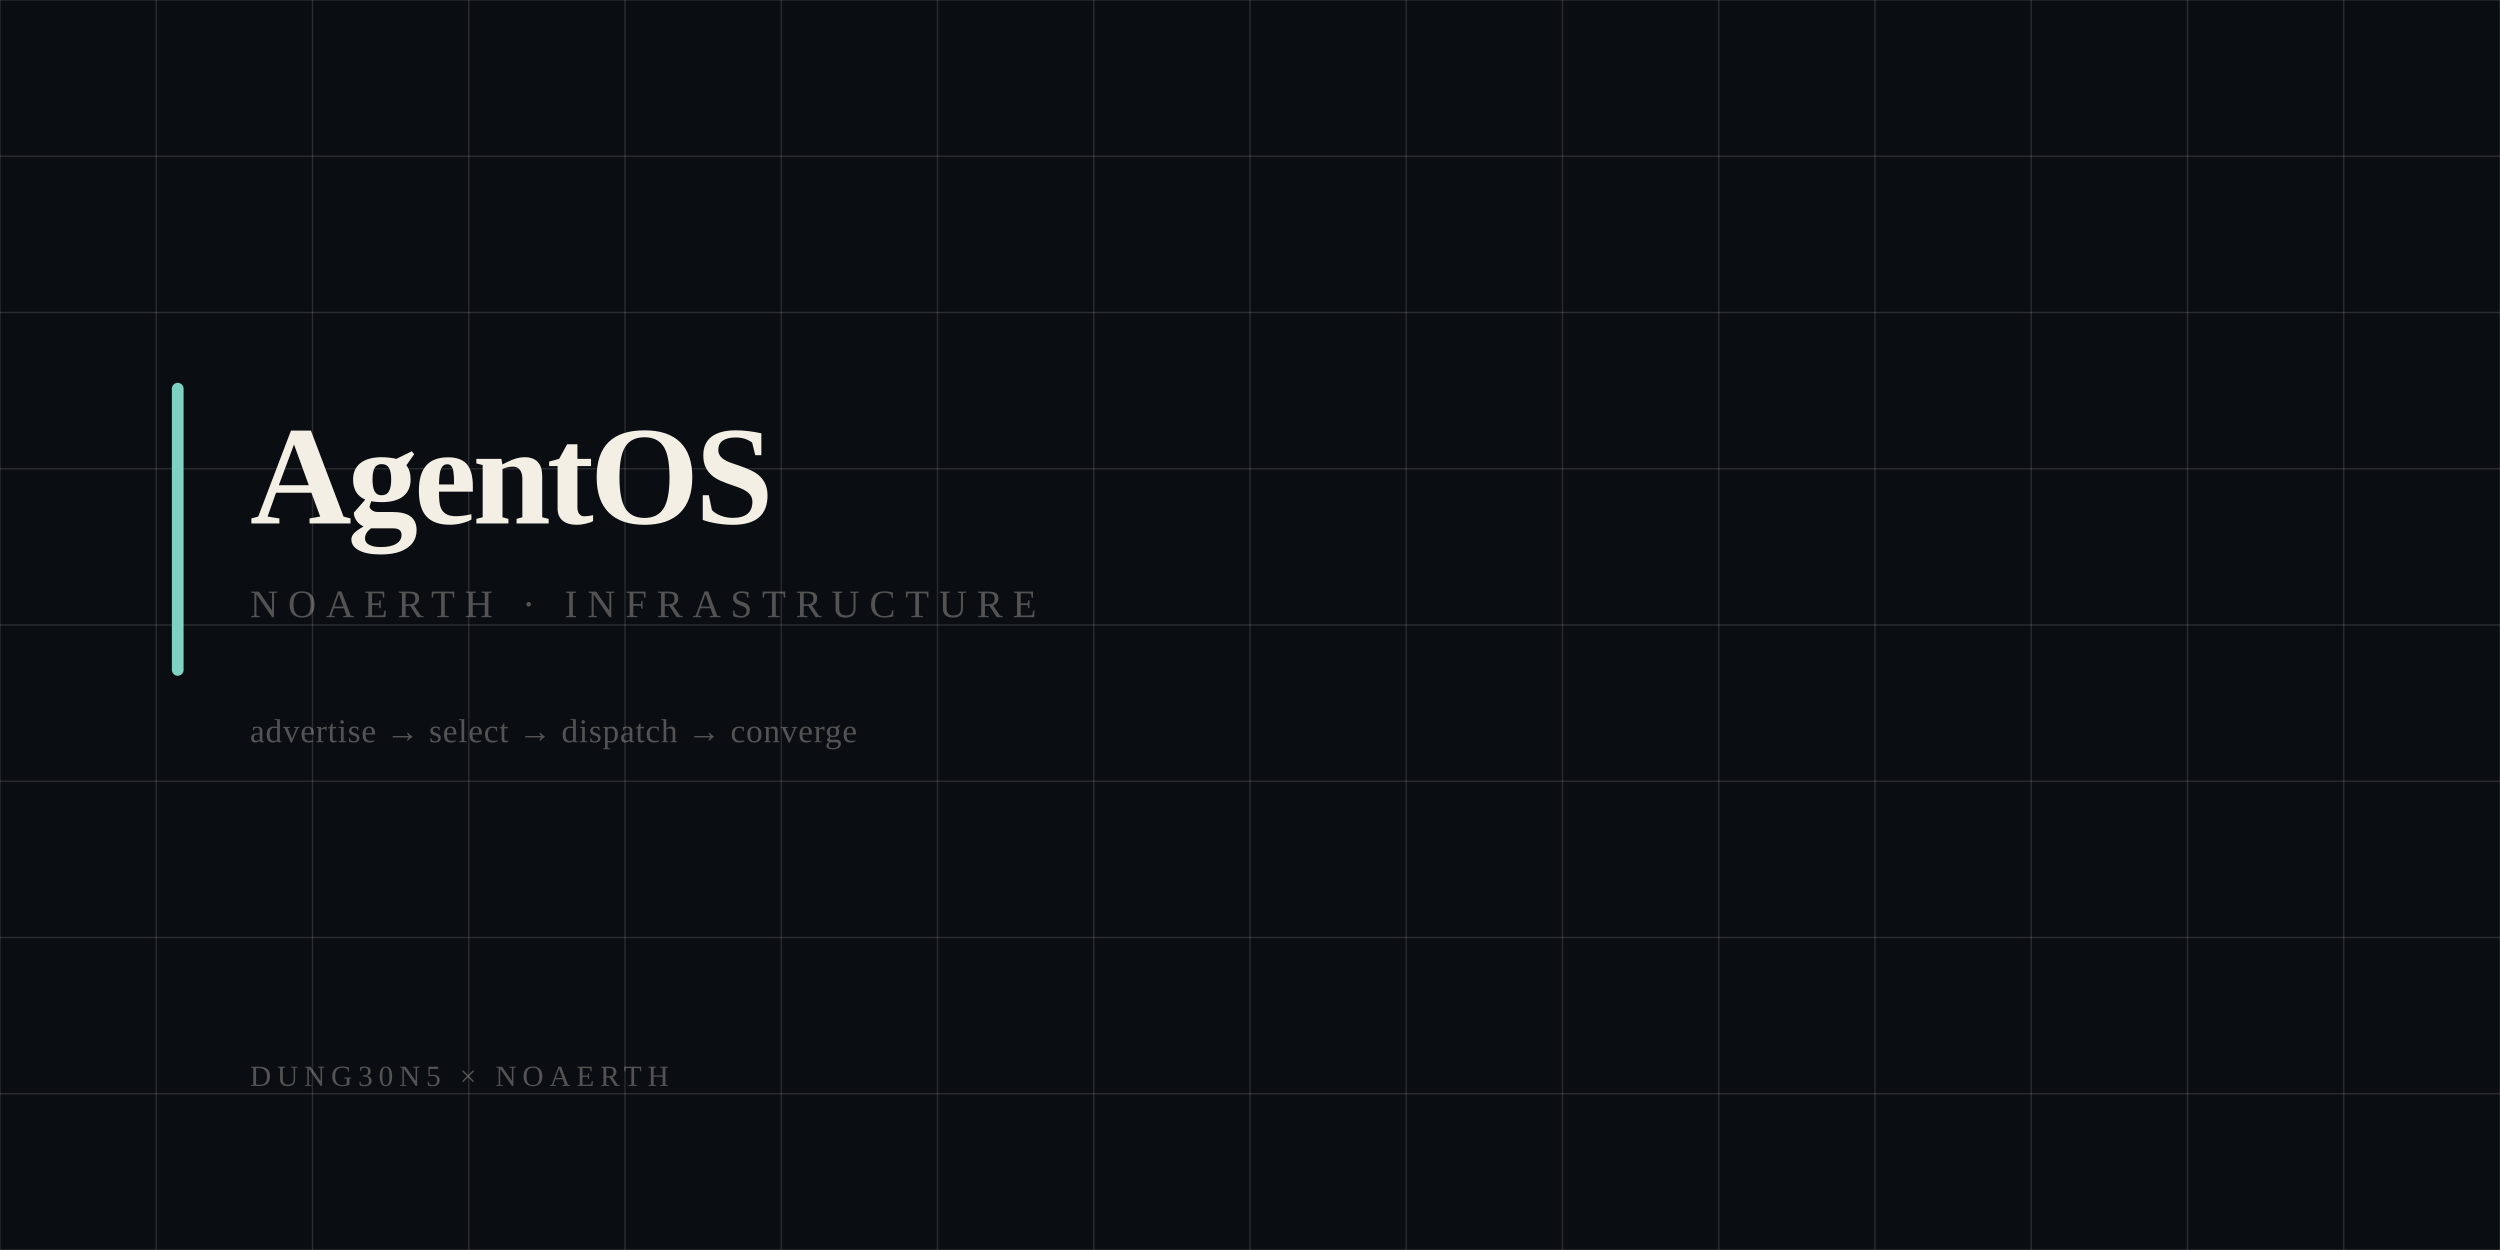
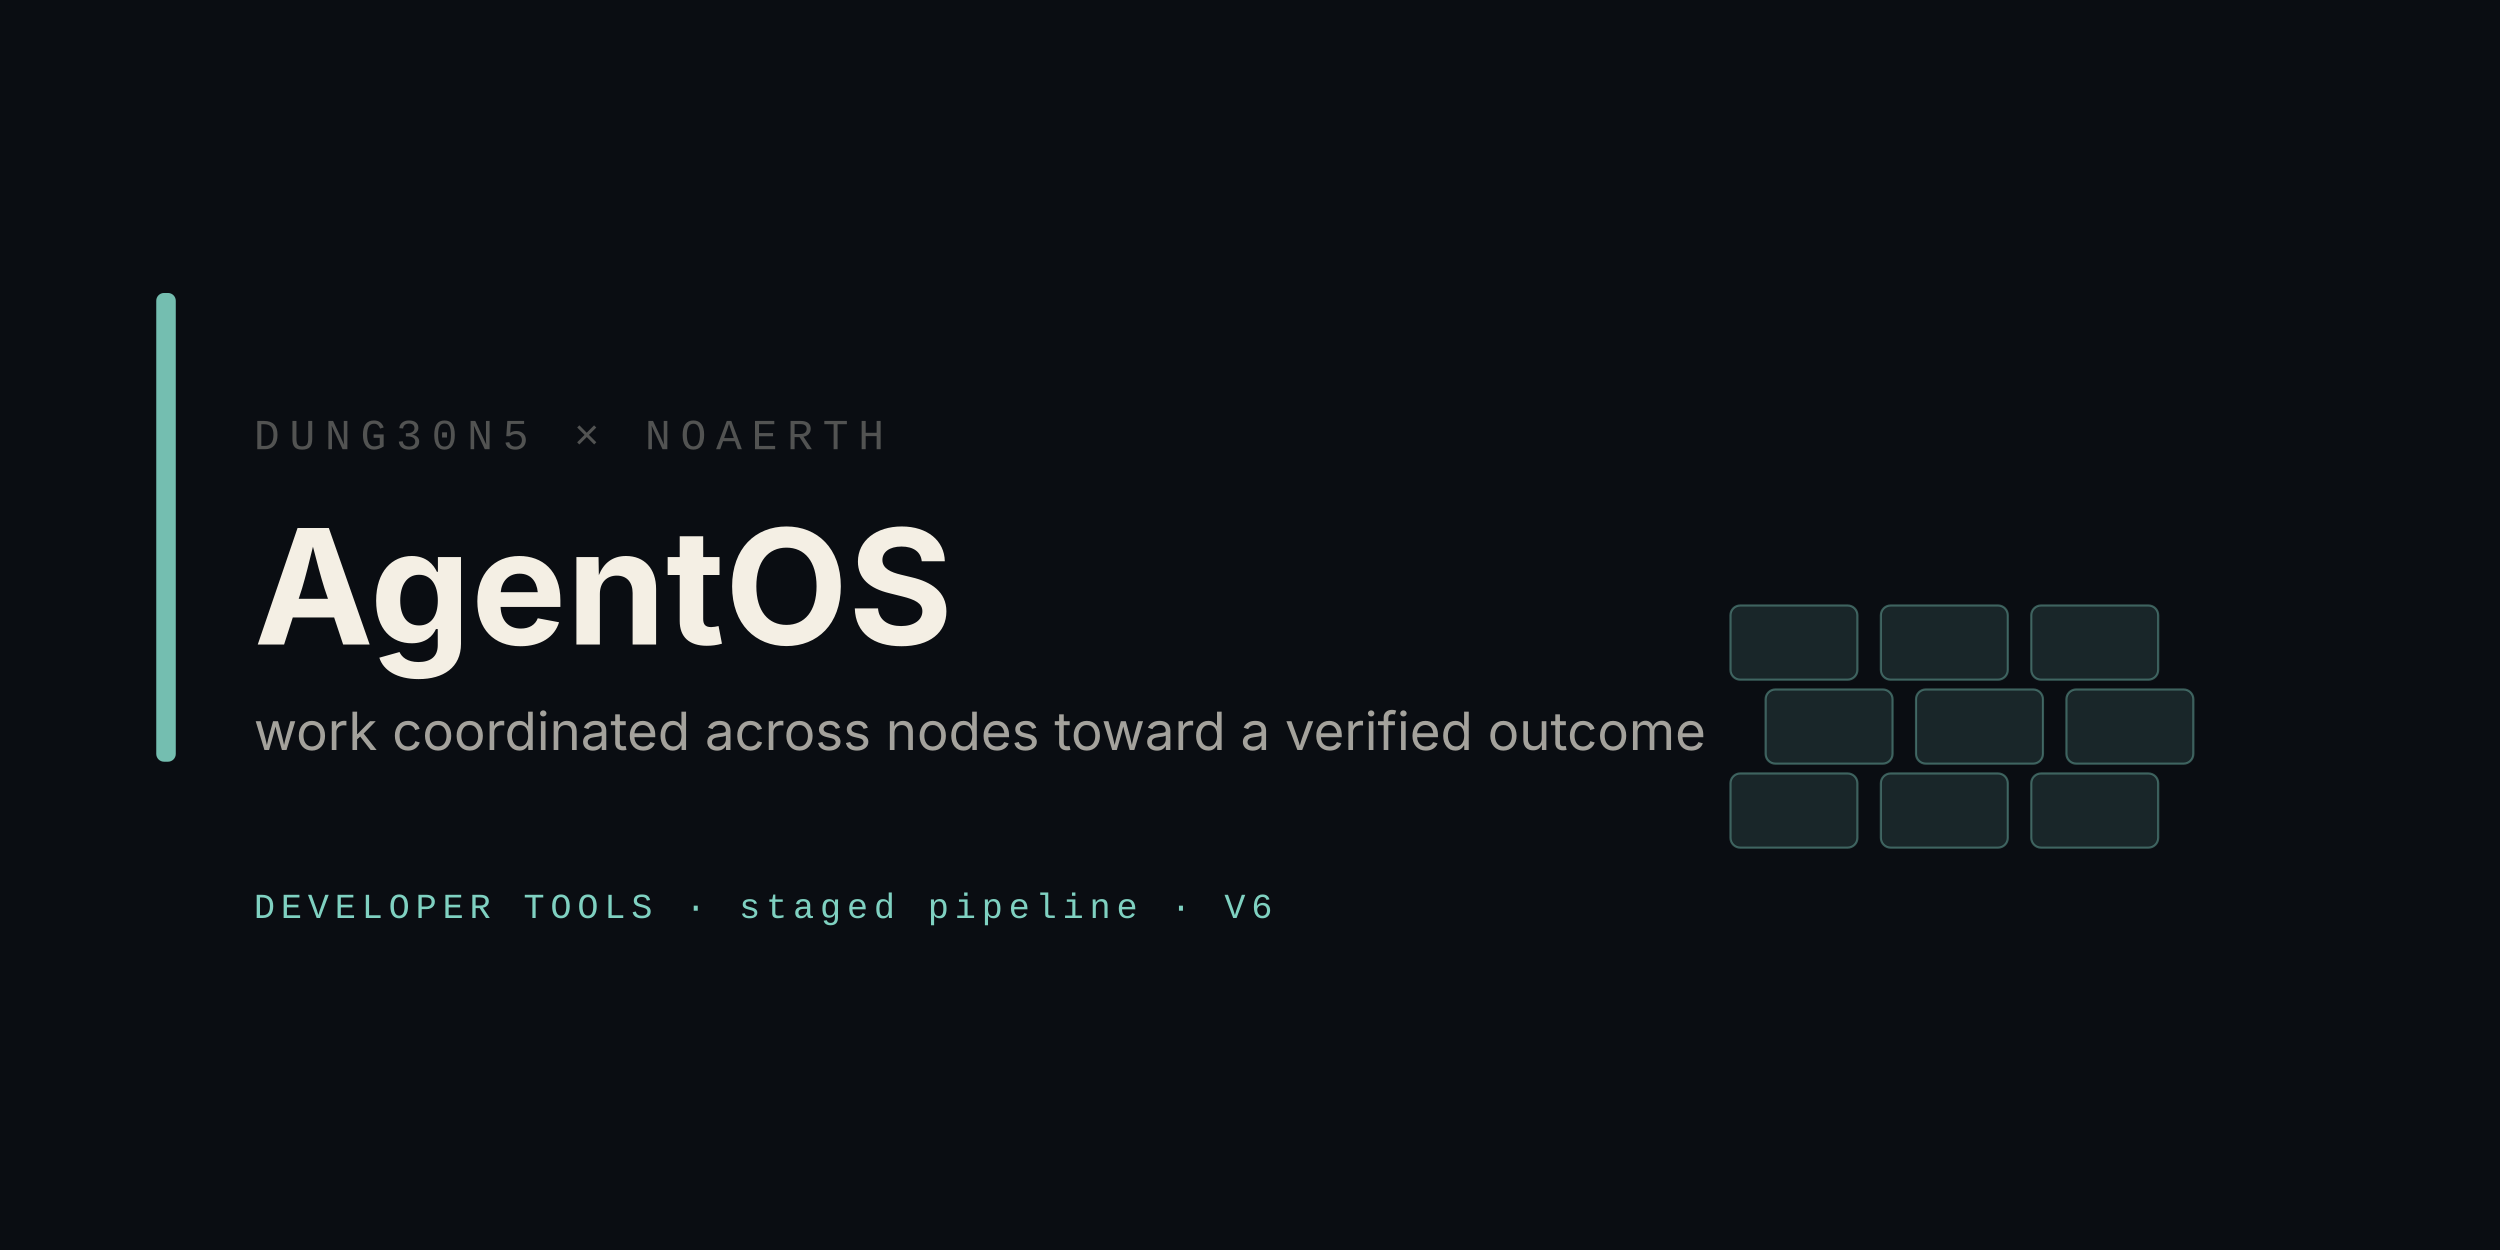
- <svg xmlns="http://www.w3.org/2000/svg" viewBox="0 0 1280 640" width="1280" height="640" role="img" aria-label="AgentOS — NOAERTH project card.">
+ <svg xmlns="http://www.w3.org/2000/svg" viewBox="0 0 1280 640" width="1280" height="640" role="img" aria-label="AgentOS project card">
  <rect width="1280" height="640" fill="#0a0d12" />
-   <line x1="0" y1="0" x2="0" y2="640" stroke="#f4efe424" stroke-width="0.7" />
-   <line x1="80" y1="0" x2="80" y2="640" stroke="#f4efe424" stroke-width="0.7" />
-   <line x1="160" y1="0" x2="160" y2="640" stroke="#f4efe424" stroke-width="0.7" />
-   <line x1="240" y1="0" x2="240" y2="640" stroke="#f4efe424" stroke-width="0.7" />
-   <line x1="320" y1="0" x2="320" y2="640" stroke="#f4efe424" stroke-width="0.7" />
-   <line x1="400" y1="0" x2="400" y2="640" stroke="#f4efe424" stroke-width="0.7" />
-   <line x1="480" y1="0" x2="480" y2="640" stroke="#f4efe424" stroke-width="0.7" />
-   <line x1="560" y1="0" x2="560" y2="640" stroke="#f4efe424" stroke-width="0.7" />
-   <line x1="640" y1="0" x2="640" y2="640" stroke="#f4efe424" stroke-width="0.7" />
-   <line x1="720" y1="0" x2="720" y2="640" stroke="#f4efe424" stroke-width="0.7" />
-   <line x1="800" y1="0" x2="800" y2="640" stroke="#f4efe424" stroke-width="0.7" />
-   <line x1="880" y1="0" x2="880" y2="640" stroke="#f4efe424" stroke-width="0.7" />
-   <line x1="960" y1="0" x2="960" y2="640" stroke="#f4efe424" stroke-width="0.7" />
-   <line x1="1040" y1="0" x2="1040" y2="640" stroke="#f4efe424" stroke-width="0.7" />
-   <line x1="1120" y1="0" x2="1120" y2="640" stroke="#f4efe424" stroke-width="0.7" />
-   <line x1="1200" y1="0" x2="1200" y2="640" stroke="#f4efe424" stroke-width="0.7" />
-   <line x1="1280" y1="0" x2="1280" y2="640" stroke="#f4efe424" stroke-width="0.7" />
-   <line x1="0" y1="0" x2="1280" y2="0" stroke="#f4efe424" stroke-width="0.7" />
-   <line x1="0" y1="80" x2="1280" y2="80" stroke="#f4efe424" stroke-width="0.7" />
-   <line x1="0" y1="160" x2="1280" y2="160" stroke="#f4efe424" stroke-width="0.7" />
-   <line x1="0" y1="240" x2="1280" y2="240" stroke="#f4efe424" stroke-width="0.7" />
-   <line x1="0" y1="320" x2="1280" y2="320" stroke="#f4efe424" stroke-width="0.7" />
-   <line x1="0" y1="400" x2="1280" y2="400" stroke="#f4efe424" stroke-width="0.7" />
-   <line x1="0" y1="480" x2="1280" y2="480" stroke="#f4efe424" stroke-width="0.7" />
-   <line x1="0" y1="560" x2="1280" y2="560" stroke="#f4efe424" stroke-width="0.7" />
-   <line x1="0" y1="640" x2="1280" y2="640" stroke="#f4efe424" stroke-width="0.7" />
-   <rect x="88" y="196" width="6" height="150" rx="3" fill="#7fd1c1" />
-   <text x="128" y="268" fill="#f4efe4" font-size="72" font-weight="680" letter-spacing="-2">AgentOS</text>
-   <text x="128" y="316" fill="#f4efe44f" font-size="20" letter-spacing="5">NOAERTH · INFRASTRUCTURE</text>
-   <text x="128" y="380" fill="#f4efe44f" font-size="17" letter-spacing="0.4">advertise → select → dispatch → converge</text>
-   <text x="128" y="556" fill="#f4efe44f" font-size="15" letter-spacing="3">DUNG30N5 × NOAERTH</text>
+   <rect x="886" y="396" width="65" height="38" rx="5" fill="#7fd1c1" fill-opacity="0.13" stroke="#7fd1c1" stroke-width="1.1" stroke-opacity="0.4" />
+   <rect x="963" y="396" width="65" height="38" rx="5" fill="#7fd1c1" fill-opacity="0.13" stroke="#7fd1c1" stroke-width="1.1" stroke-opacity="0.4" />
+   <rect x="1040" y="396" width="65" height="38" rx="5" fill="#7fd1c1" fill-opacity="0.13" stroke="#7fd1c1" stroke-width="1.1" stroke-opacity="0.4" />
+   <rect x="904" y="353" width="65" height="38" rx="5" fill="#7fd1c1" fill-opacity="0.13" stroke="#7fd1c1" stroke-width="1.1" stroke-opacity="0.4" />
+   <rect x="981" y="353" width="65" height="38" rx="5" fill="#7fd1c1" fill-opacity="0.13" stroke="#7fd1c1" stroke-width="1.1" stroke-opacity="0.4" />
+   <rect x="1058" y="353" width="65" height="38" rx="5" fill="#7fd1c1" fill-opacity="0.13" stroke="#7fd1c1" stroke-width="1.1" stroke-opacity="0.4" />
+   <rect x="886" y="310" width="65" height="38" rx="5" fill="#7fd1c1" fill-opacity="0.13" stroke="#7fd1c1" stroke-width="1.1" stroke-opacity="0.4" />
+   <rect x="963" y="310" width="65" height="38" rx="5" fill="#7fd1c1" fill-opacity="0.13" stroke="#7fd1c1" stroke-width="1.1" stroke-opacity="0.4" />
+   <rect x="1040" y="310" width="65" height="38" rx="5" fill="#7fd1c1" fill-opacity="0.13" stroke="#7fd1c1" stroke-width="1.1" stroke-opacity="0.4" />
+   <rect x="80" y="150" width="10" height="240" rx="4" fill="#7fd1c1" opacity="0.9" />
+   <text x="130" y="230" font-family="ui-monospace, SFMono-Regular, Menlo, Monaco, Consolas, 'Liberation Mono', monospace" font-size="22" letter-spacing="5" fill="#f4efe44f">DUNG30N5 × NOAERTH</text>
+   <text x="130" y="330" font-family="-apple-system, BlinkMacSystemFont, 'Segoe UI', Inter, Helvetica, Arial, sans-serif" font-size="82" font-weight="700" fill="#f4efe4">AgentOS</text>
+   <text x="130" y="384" font-family="-apple-system, BlinkMacSystemFont, 'Segoe UI', Inter, Helvetica, Arial, sans-serif" font-size="27" fill="#f4efe4a8">work coordinated across nodes toward a verified outcome</text>
+   <text x="130" y="470" font-family="ui-monospace, SFMono-Regular, Menlo, Monaco, Consolas, 'Liberation Mono', monospace" font-size="18" fill="#7fd1c1" letter-spacing="3">DEVELOPER TOOLS · staged pipeline · V6</text>
</svg>
